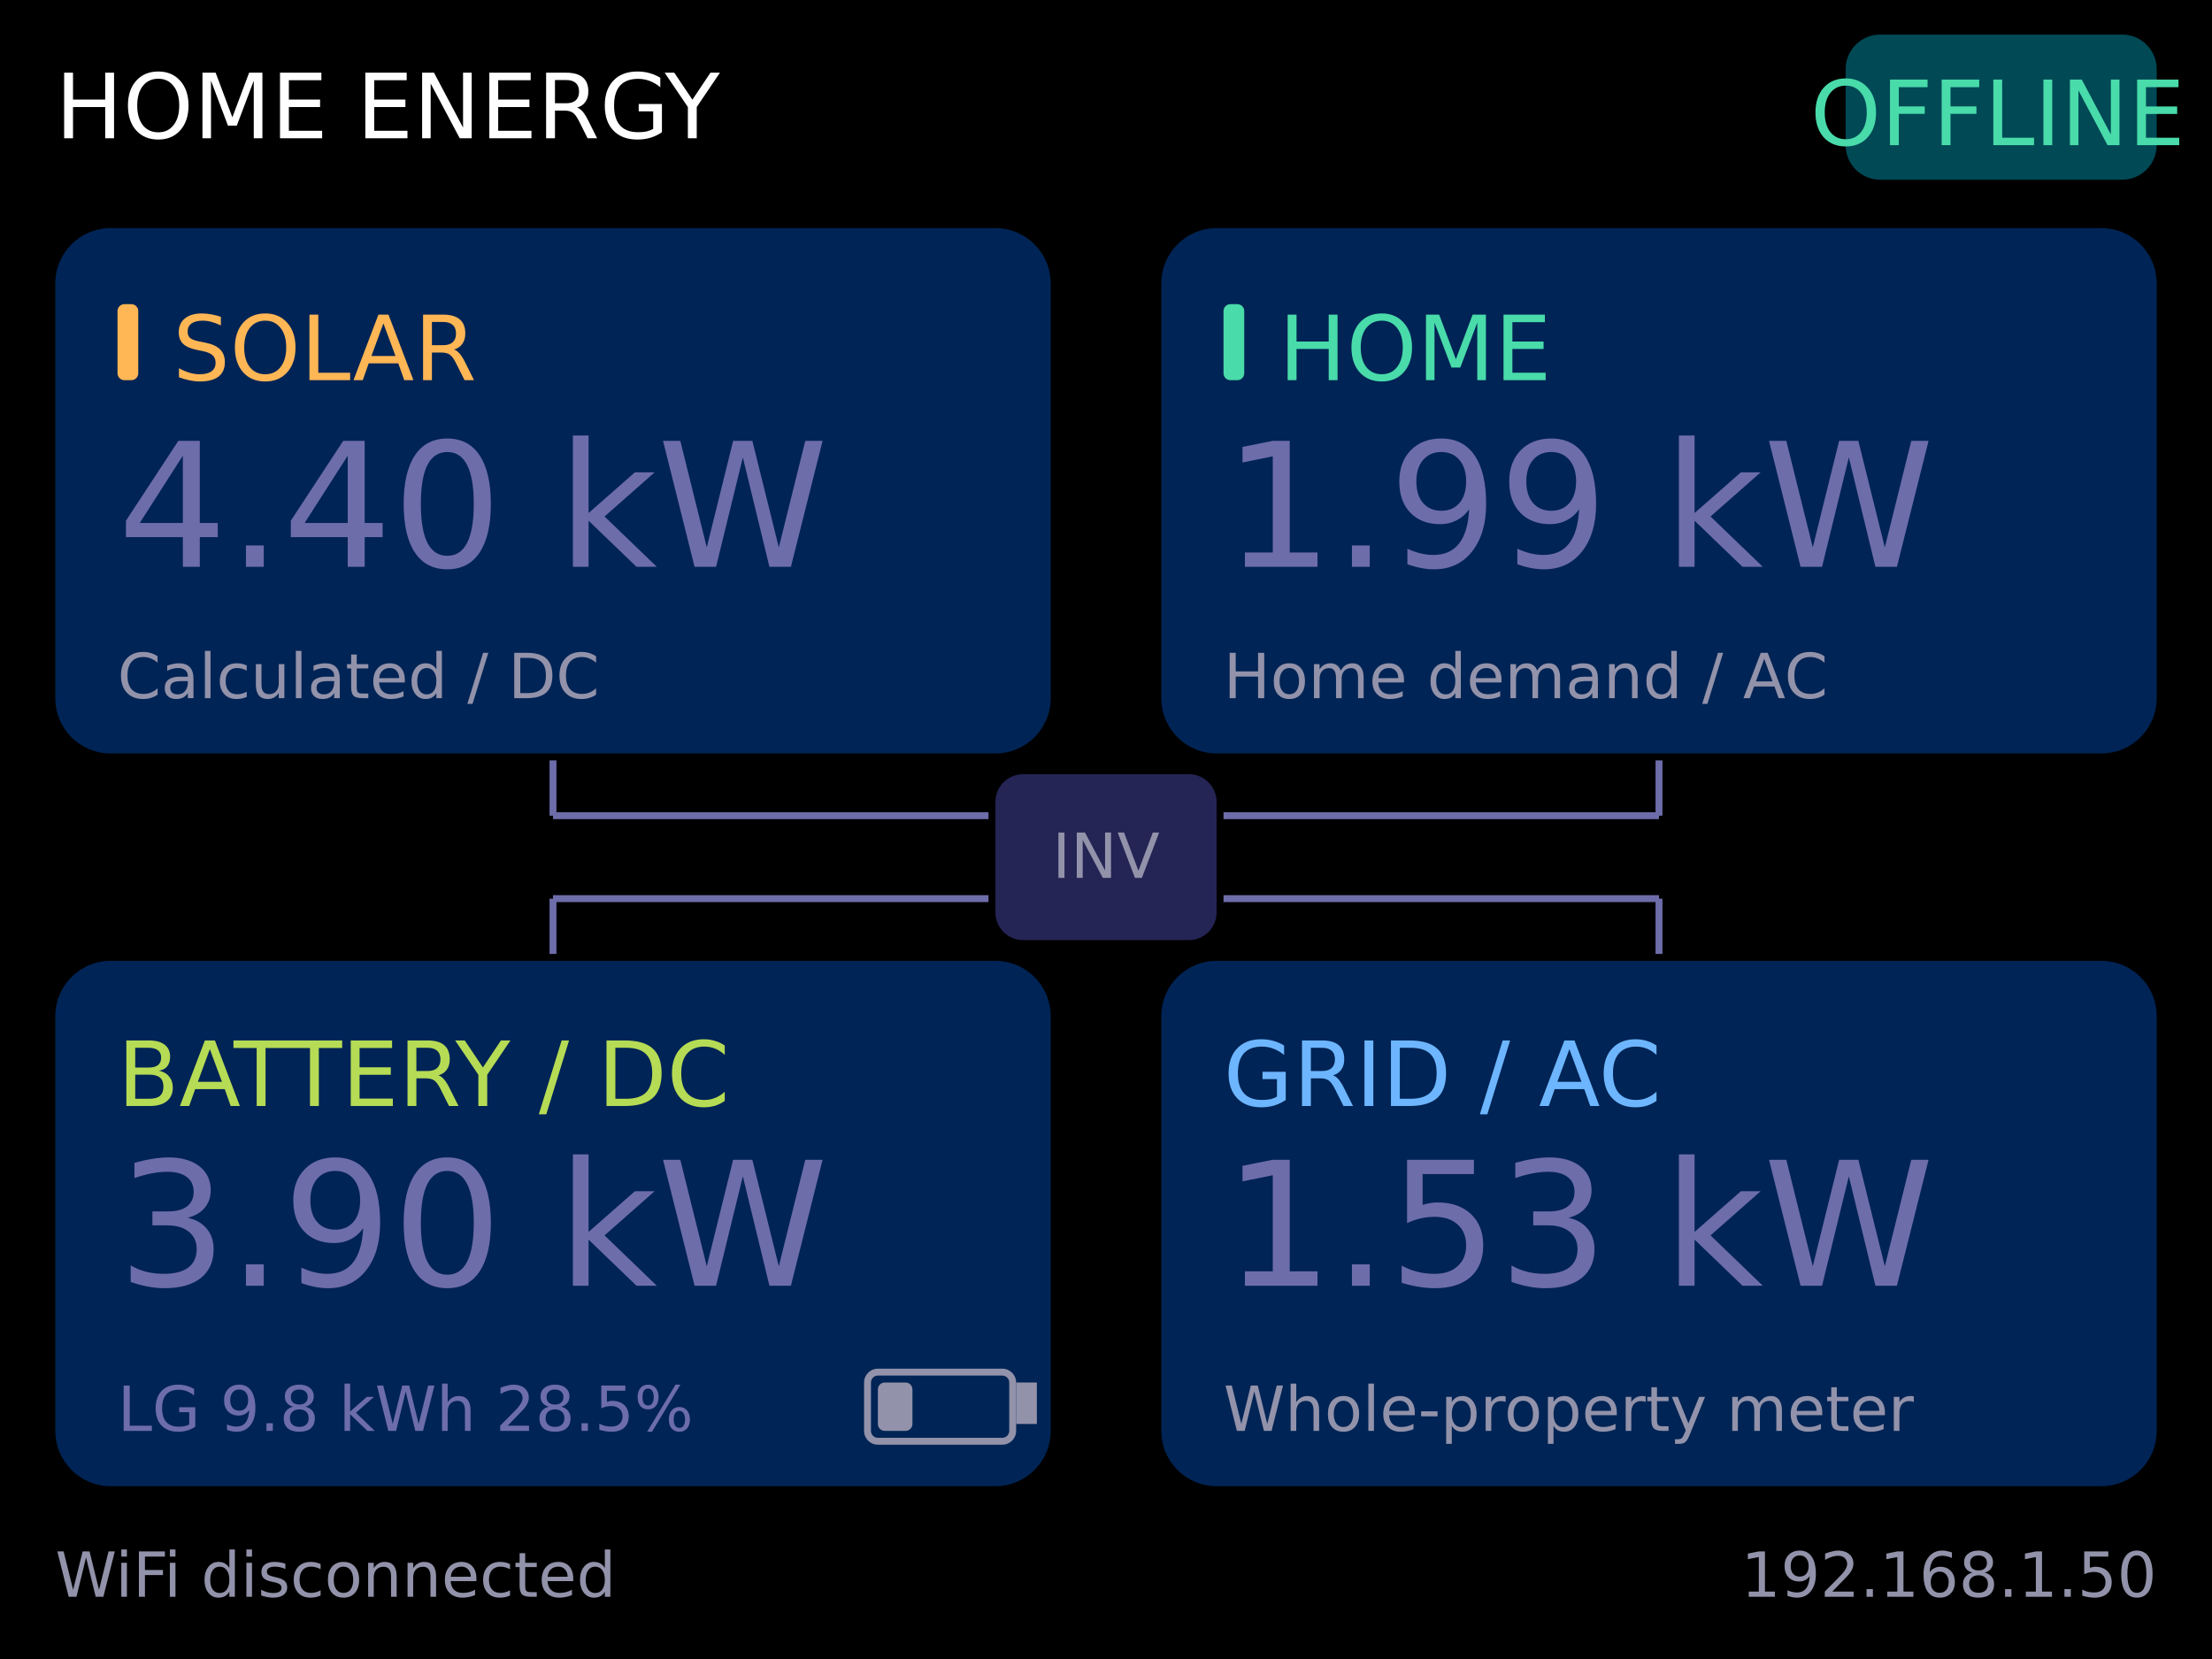
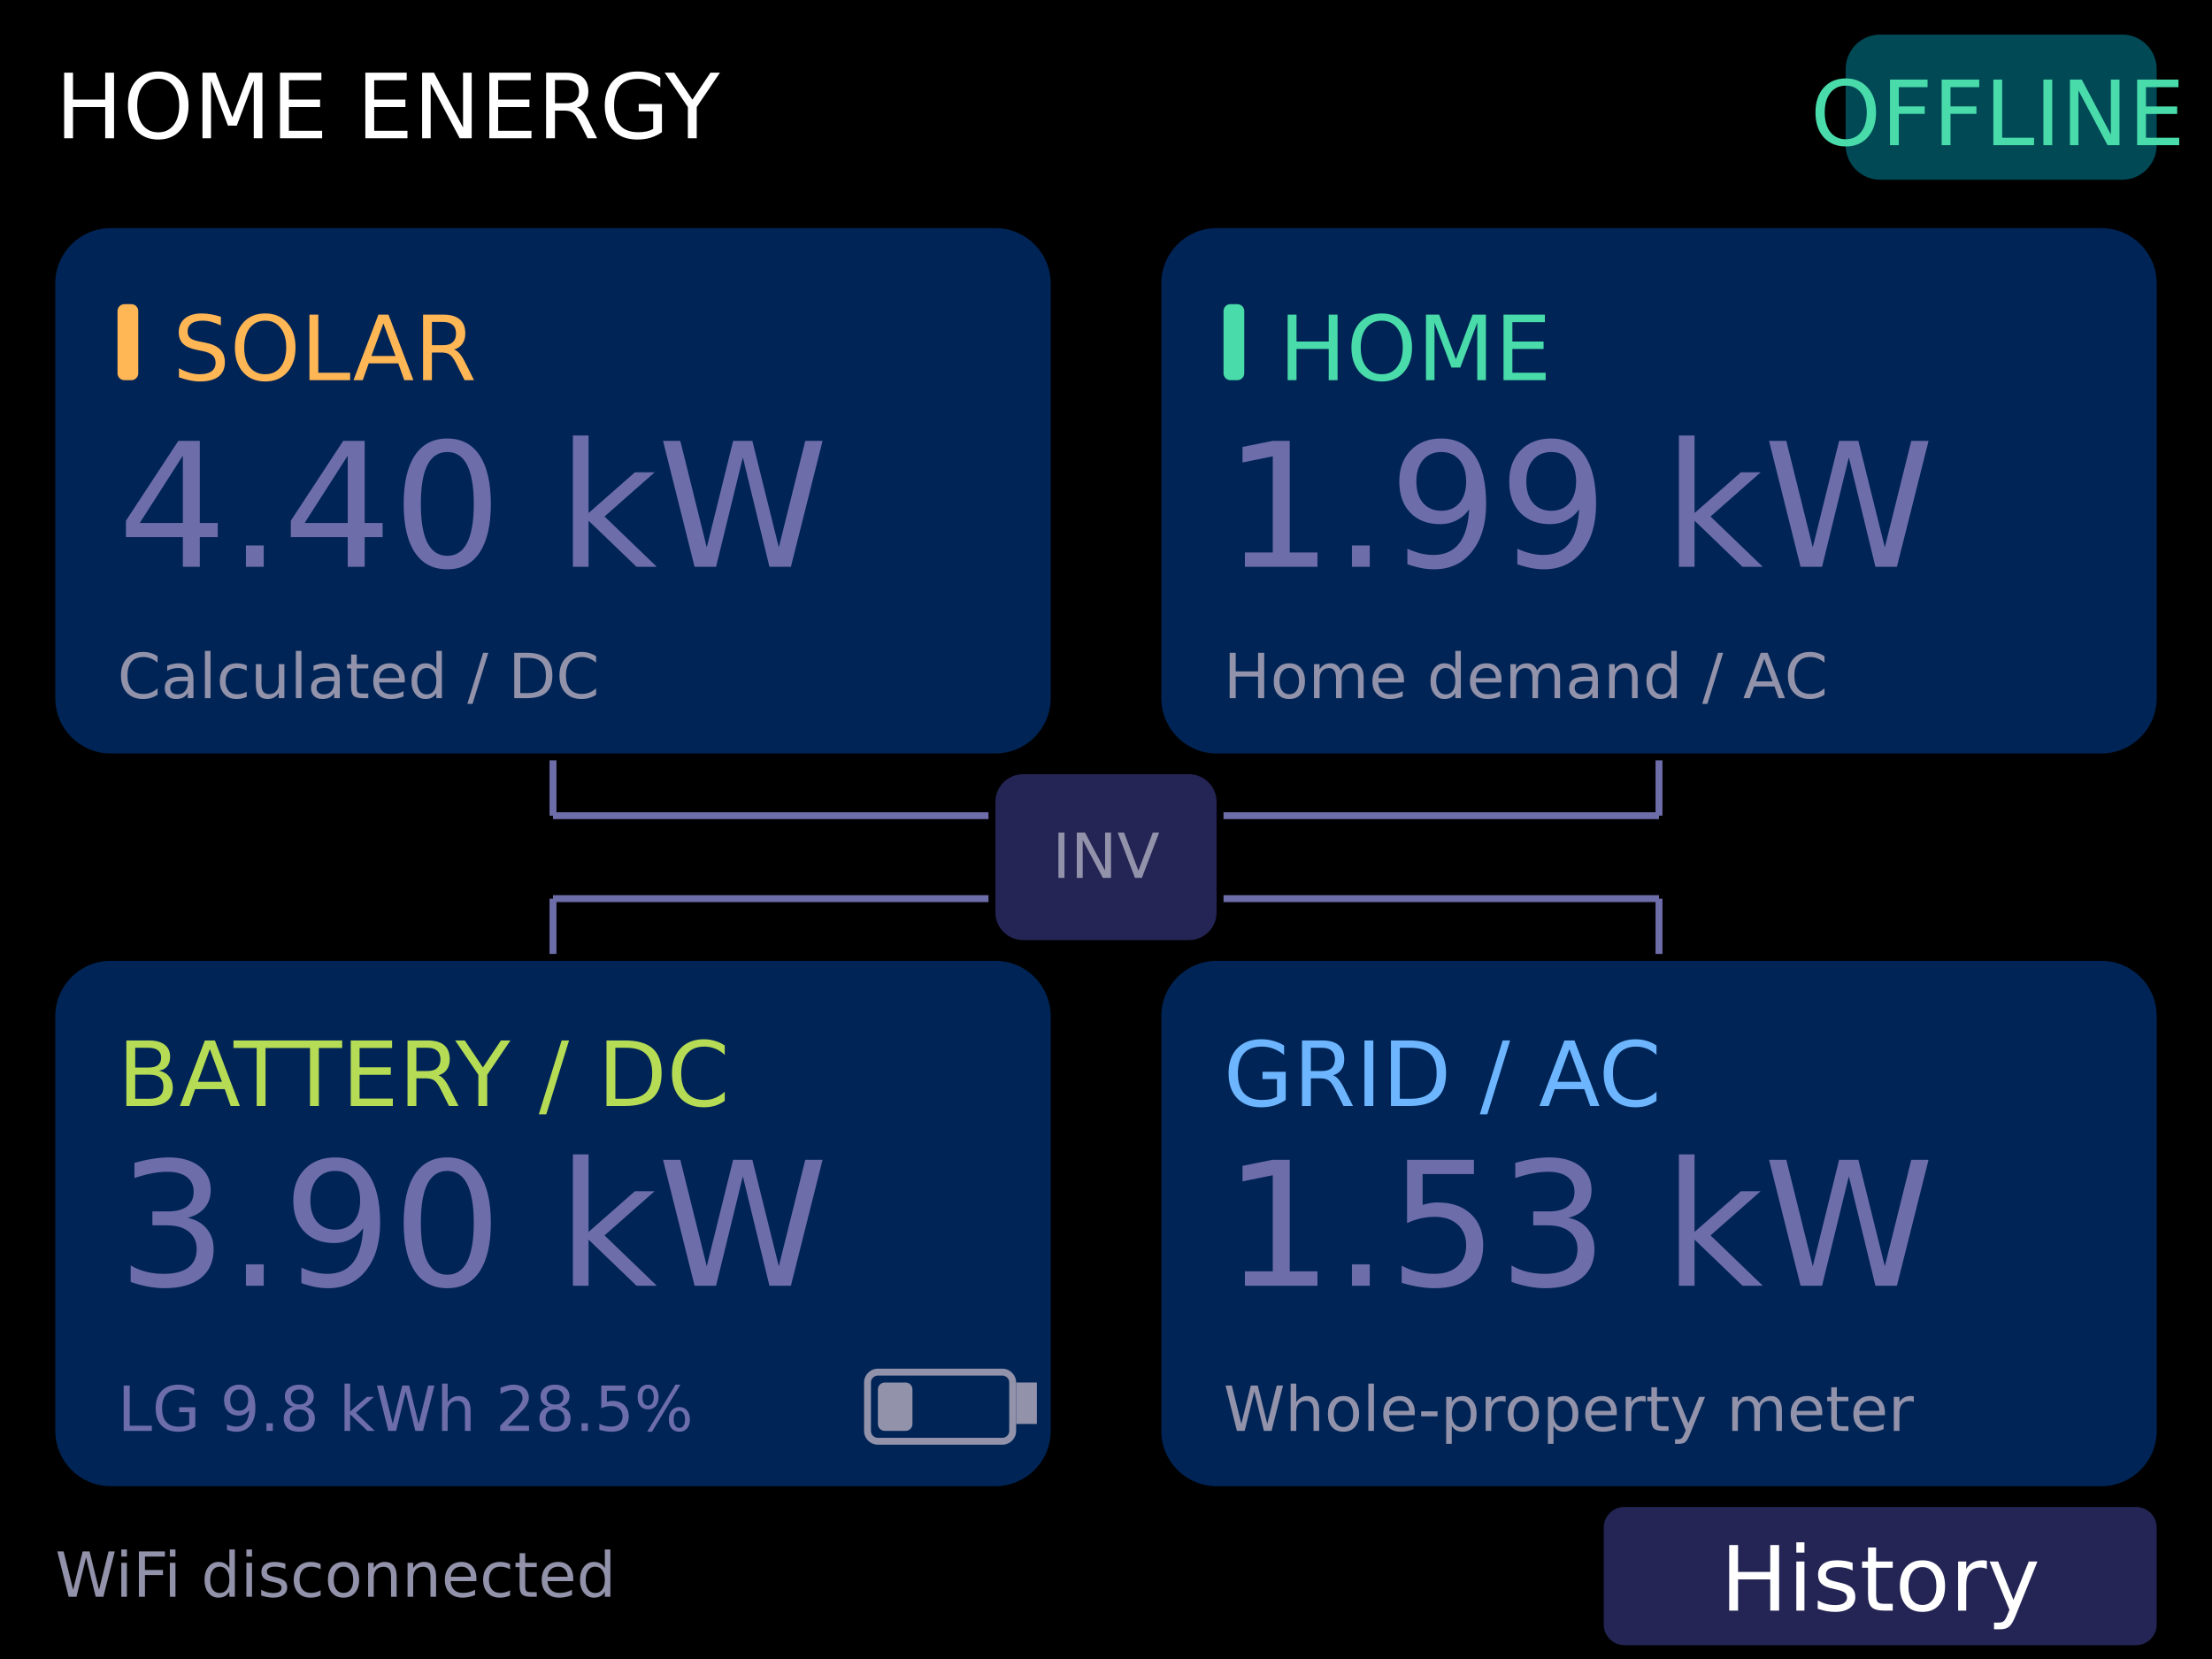
<svg xmlns="http://www.w3.org/2000/svg" width="960" height="720" viewBox="0 0 320 240">
  <style>text{font-family:DejaVu Sans,sans-serif}</style>
  <rect x="0" y="0" width="320" height="240" rx="0" fill="#000000" />
  <text x="8" y="20" font-size="13" text-anchor="start" fill="#ffffff">HOME ENERGY</text>
  <rect x="267" y="5" width="45" height="21" rx="5" fill="#004955" />
  <text x="289" y="21" font-size="13" text-anchor="middle" fill="#49dbaa">OFFLINE</text>
  <rect x="8" y="33" width="144" height="76" rx="8" fill="#002455" />
  <rect x="168" y="33" width="144" height="76" rx="8" fill="#002455" />
  <rect x="8" y="139" width="144" height="76" rx="8" fill="#002455" />
  <rect x="168" y="139" width="144" height="76" rx="8" fill="#002455" />
  <rect x="17" y="44" width="3" height="11" rx="1" fill="#ffb655" />
  <text x="25" y="55" font-size="13" text-anchor="start" fill="#ffb655">SOLAR</text>
  <text x="17" y="82" font-size="25" text-anchor="start" fill="#6d6daa">4.40 kW</text>
  <text x="17" y="101" font-size="9" text-anchor="start" fill="#9292aa">Calculated / DC</text>
  <rect x="177" y="44" width="3" height="11" rx="1" fill="#49dbaa" />
  <text x="185" y="55" font-size="13" text-anchor="start" fill="#49dbaa">HOME</text>
  <text x="177" y="82" font-size="25" text-anchor="start" fill="#6d6daa">1.99 kW</text>
  <text x="177" y="101" font-size="9" text-anchor="start" fill="#9292aa">Home demand / AC</text>
  <text x="17" y="160" font-size="13" text-anchor="start" fill="#b6db55">BATTERY / DC</text>
  <text x="17" y="186" font-size="25" text-anchor="start" fill="#6d6daa">3.90 kW</text>
  <text x="17" y="207" font-size="9" text-anchor="start" fill="#6d6daa">LG 9.8 kWh  28.5%</text>
  <rect x="125" y="198" width="22" height="11" rx="2" fill="#9292aa" />
  <rect x="147" y="200" width="3" height="6" rx="0" fill="#9292aa" />
  <rect x="126" y="199" width="20" height="9" rx="1" fill="#002455" />
  <rect x="127" y="200" width="5" height="7" rx="1" fill="#9292aa" />
  <text x="177" y="160" font-size="13" text-anchor="start" fill="#6db6ff">GRID / AC</text>
  <text x="177" y="186" font-size="25" text-anchor="start" fill="#6d6daa">1.53 kW</text>
  <text x="177" y="207" font-size="9" text-anchor="start" fill="#9292aa">Whole-property meter</text>
  <path d="M80 110 L80 118" fill="none" stroke="#6d6daa" />
  <path d="M80 118 L143 118" fill="none" stroke="#6d6daa" />
  <path d="M177 118 L240 118" fill="none" stroke="#6d6daa" />
  <path d="M240 118 L240 110" fill="none" stroke="#6d6daa" />
  <path d="M80 130 L80 138" fill="none" stroke="#6d6daa" />
  <path d="M143 130 L80 130" fill="none" stroke="#6d6daa" />
  <path d="M240 130 L240 138" fill="none" stroke="#6d6daa" />
  <path d="M240 130 L177 130" fill="none" stroke="#6d6daa" />
  <rect x="144" y="112" width="32" height="24" rx="4" fill="#242455" />
  <text x="160" y="127" font-size="9" text-anchor="middle" fill="#9292aa">INV</text>
  <text x="8" y="231" font-size="9" text-anchor="start" fill="#9292aa">WiFi disconnected</text>
-   <text x="312" y="231" font-size="9" text-anchor="end" fill="#9292aa">192.168.1.50</text>
+   <rect x="232" y="218" width="80" height="20" rx="3" fill="#242455" />
+   <text x="272" y="233" font-size="13" text-anchor="middle" fill="#ffffff">History</text>
</svg>
